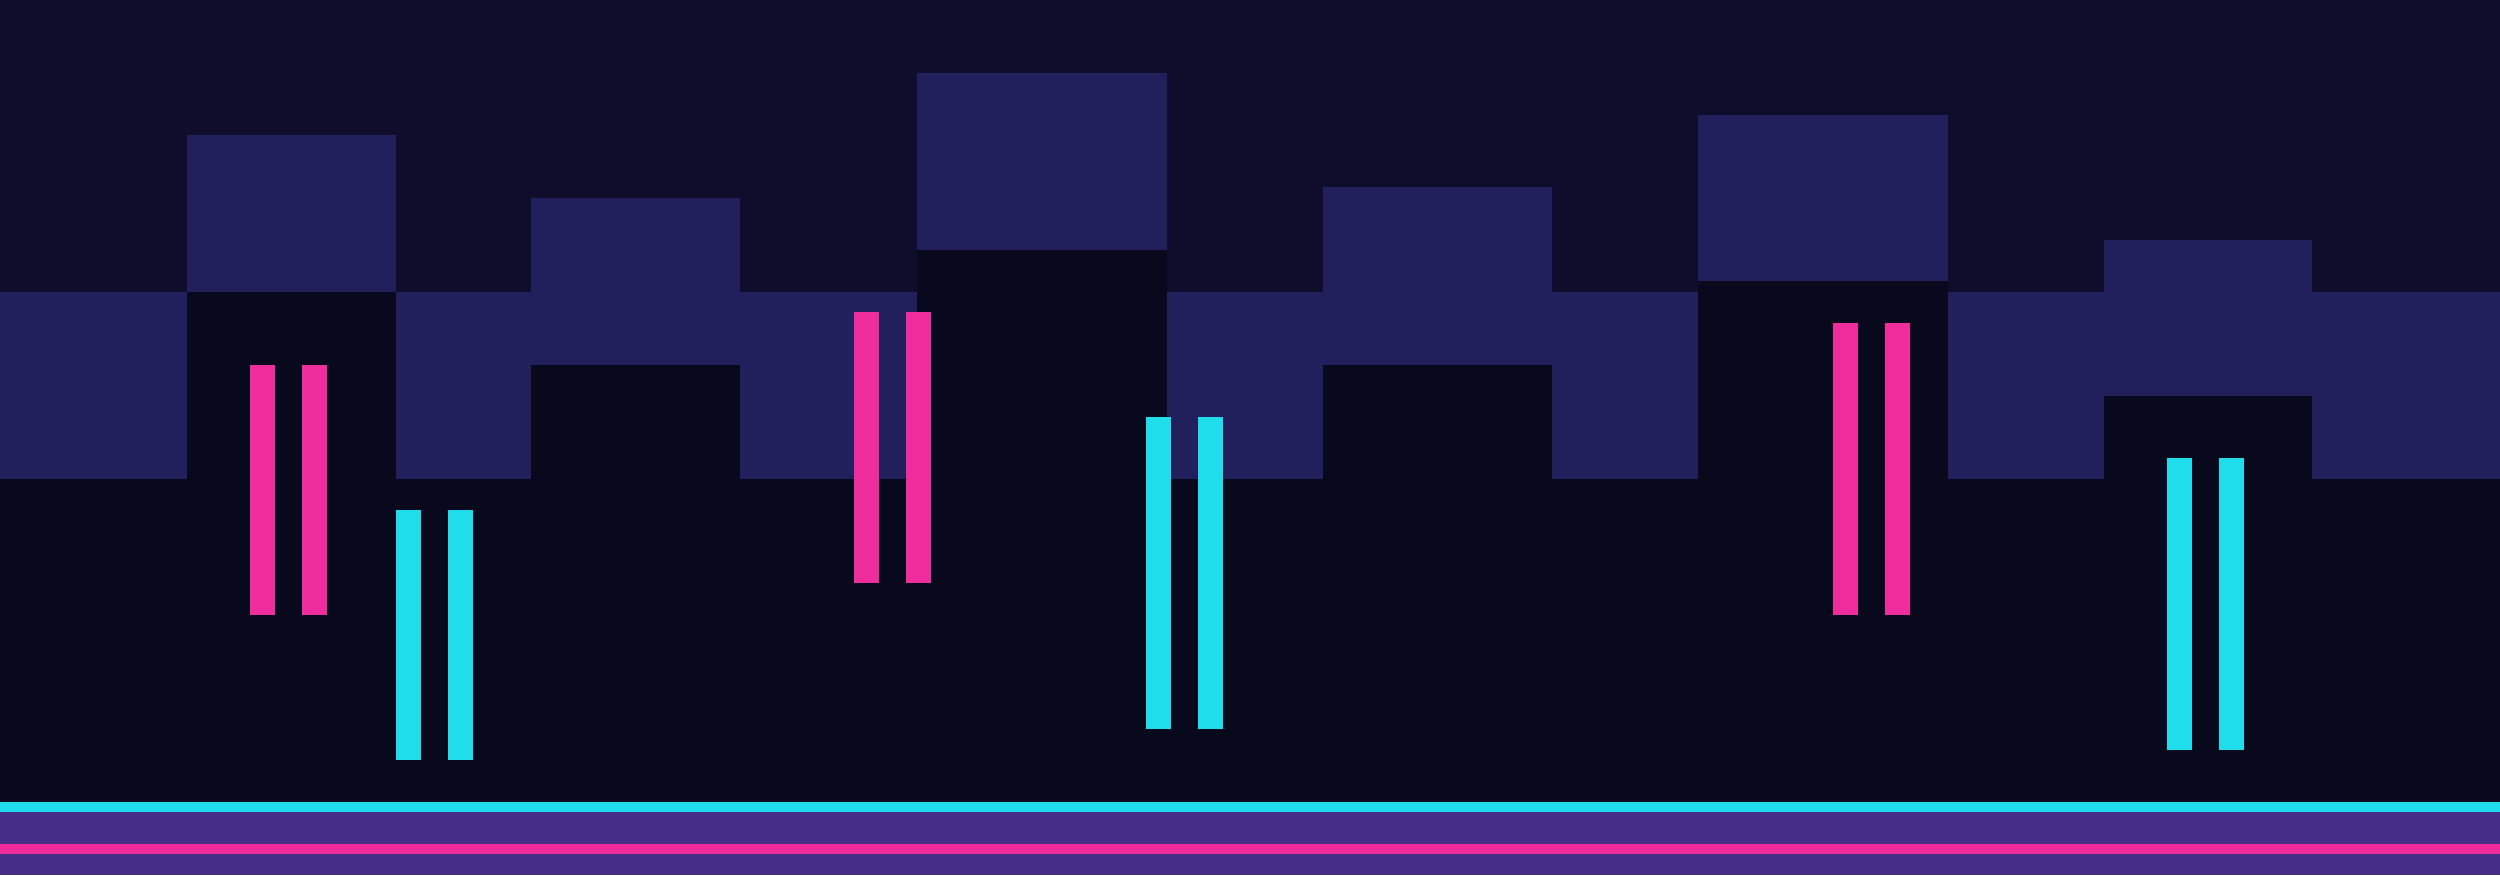
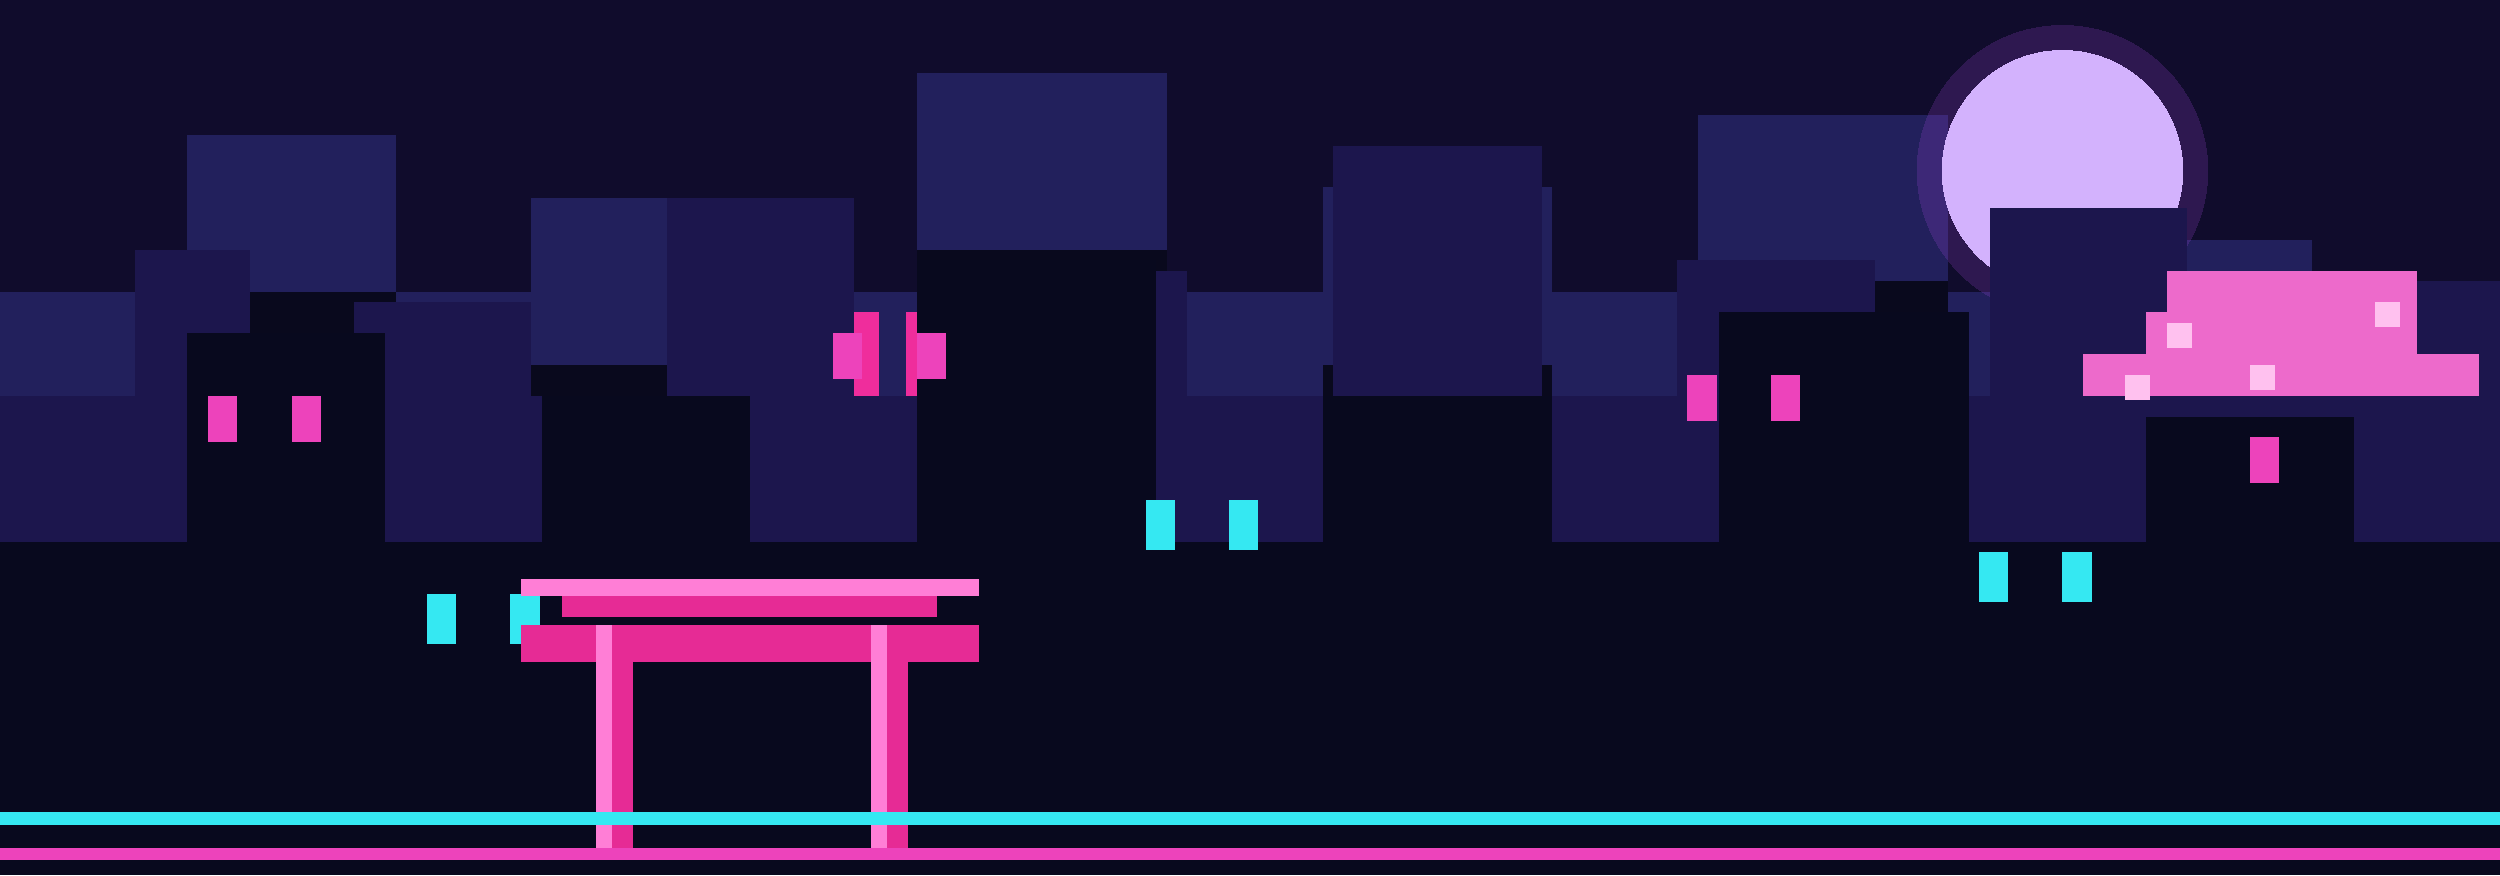
<svg xmlns="http://www.w3.org/2000/svg" width="1200" height="420" viewBox="0 0 1200 420" shape-rendering="crispEdges">
  <rect width="1200" height="420" fill="#100c2c" />
  <path fill="#22205c" d="M0 420V140h90V65h100v75h65V95h100v45h85V35h120v105h75V90h110v50h70V55h120v85h75V115h100v25h90v280z" />
  <path fill="#09091d" d="M0 420V230h90v-90h100v90h65v-55h100v55h85v-110h120v110h75v-55h110v55h70v-95h120v95h75v-40h100v40h90v190z" />
  <path fill="#ef2d9c" d="M120 175h12v120h-12zM145 175h12v120h-12zM410 150h12v130h-12zM435 150h12v130h-12zM880 155h12v140h-12zM905 155h12v140h-12z" />
  <path fill="#20ddeb" d="M190 245h12v120h-12zM215 245h12v120h-12zM550 200h12v150h-12zM575 200h12v150h-12zM1040 220h12v140h-12zM1065 220h12v140h-12z" />
  <path fill="#472e86" d="M0 385h1200v35H0z" />
  <path fill="#20ddeb" d="M0 385h1200v5H0z" />
  <path fill="#f02b9b" d="M0 405h1200v5H0z" />
+   <g shape-rendering="crispEdges">
+     <circle cx="990" cy="82" r="58" fill="#d9c8ff" />
+     <circle cx="990" cy="82" r="70" fill="#b84df2" opacity=".18" />
+     <path fill="#1c164d" d="M0 420V190h65v-70h55v70h50v-45h85v45h65v-95h90v95h70v-60h90v60h70v-120h100v120h65v-65h95v65h55v-90h95v90h70v-55h80v55h90v230z" />
+     <path fill="#08091e" d="M0 420V260h90v-100h95v100h75v-70h100v70h80v-135h115v135h80v-70h110v70h80v-110h120v110h85v-60h100v60h70v160z" />
+     <g fill="#ed43bb">
+       <path d="M100 190h14v22h-14zM140 190h14v22h-14zM400 160h14v22h-14zM440 160h14v22h-14zM810 180h14v22h-14zM850 180h14v22h-14zM1080 210h14v22h-14z" />
+     </g>
+     <g fill="#35e8f2">
+       <path d="M205 285h14v24h-14zM245 285h14v24h-14zM550 240h14v24h-14zM590 240h14v24h-14zM950 265h14v24h-14zM990 265h14v24h-14z" />
+     </g>
+     <path fill="#e62b95" d="M250 300h220v18H250zM270 278h180v18H270zM286 300h18v112h-18zM418 300h18v112h-18z" />
+     <path fill="#ff7ed6" d="M250 278h220v8H250zM286 300h8v110h-8zM418 300h8v110h-8z" />
+     <g fill="#ed6acb">
+       <path d="M1030 150h130v20h-130zM1000 170h190v20h-190zM1040 130h120v20h-120z" />
+     </g>
+     <g fill="#ffc1ef">
+       <path d="M1040 155h12v12h-12zM1080 175h12v12h-12zM1140 145h12v12h-12zM1020 180h12v12h-12z" />
+     </g>
+     <path fill="#35e8f2" d="M0 390h1200v6H0z" />
+     <path fill="#ed43bb" d="M0 407h1200v6H0z" />
+   </g>
</svg>
